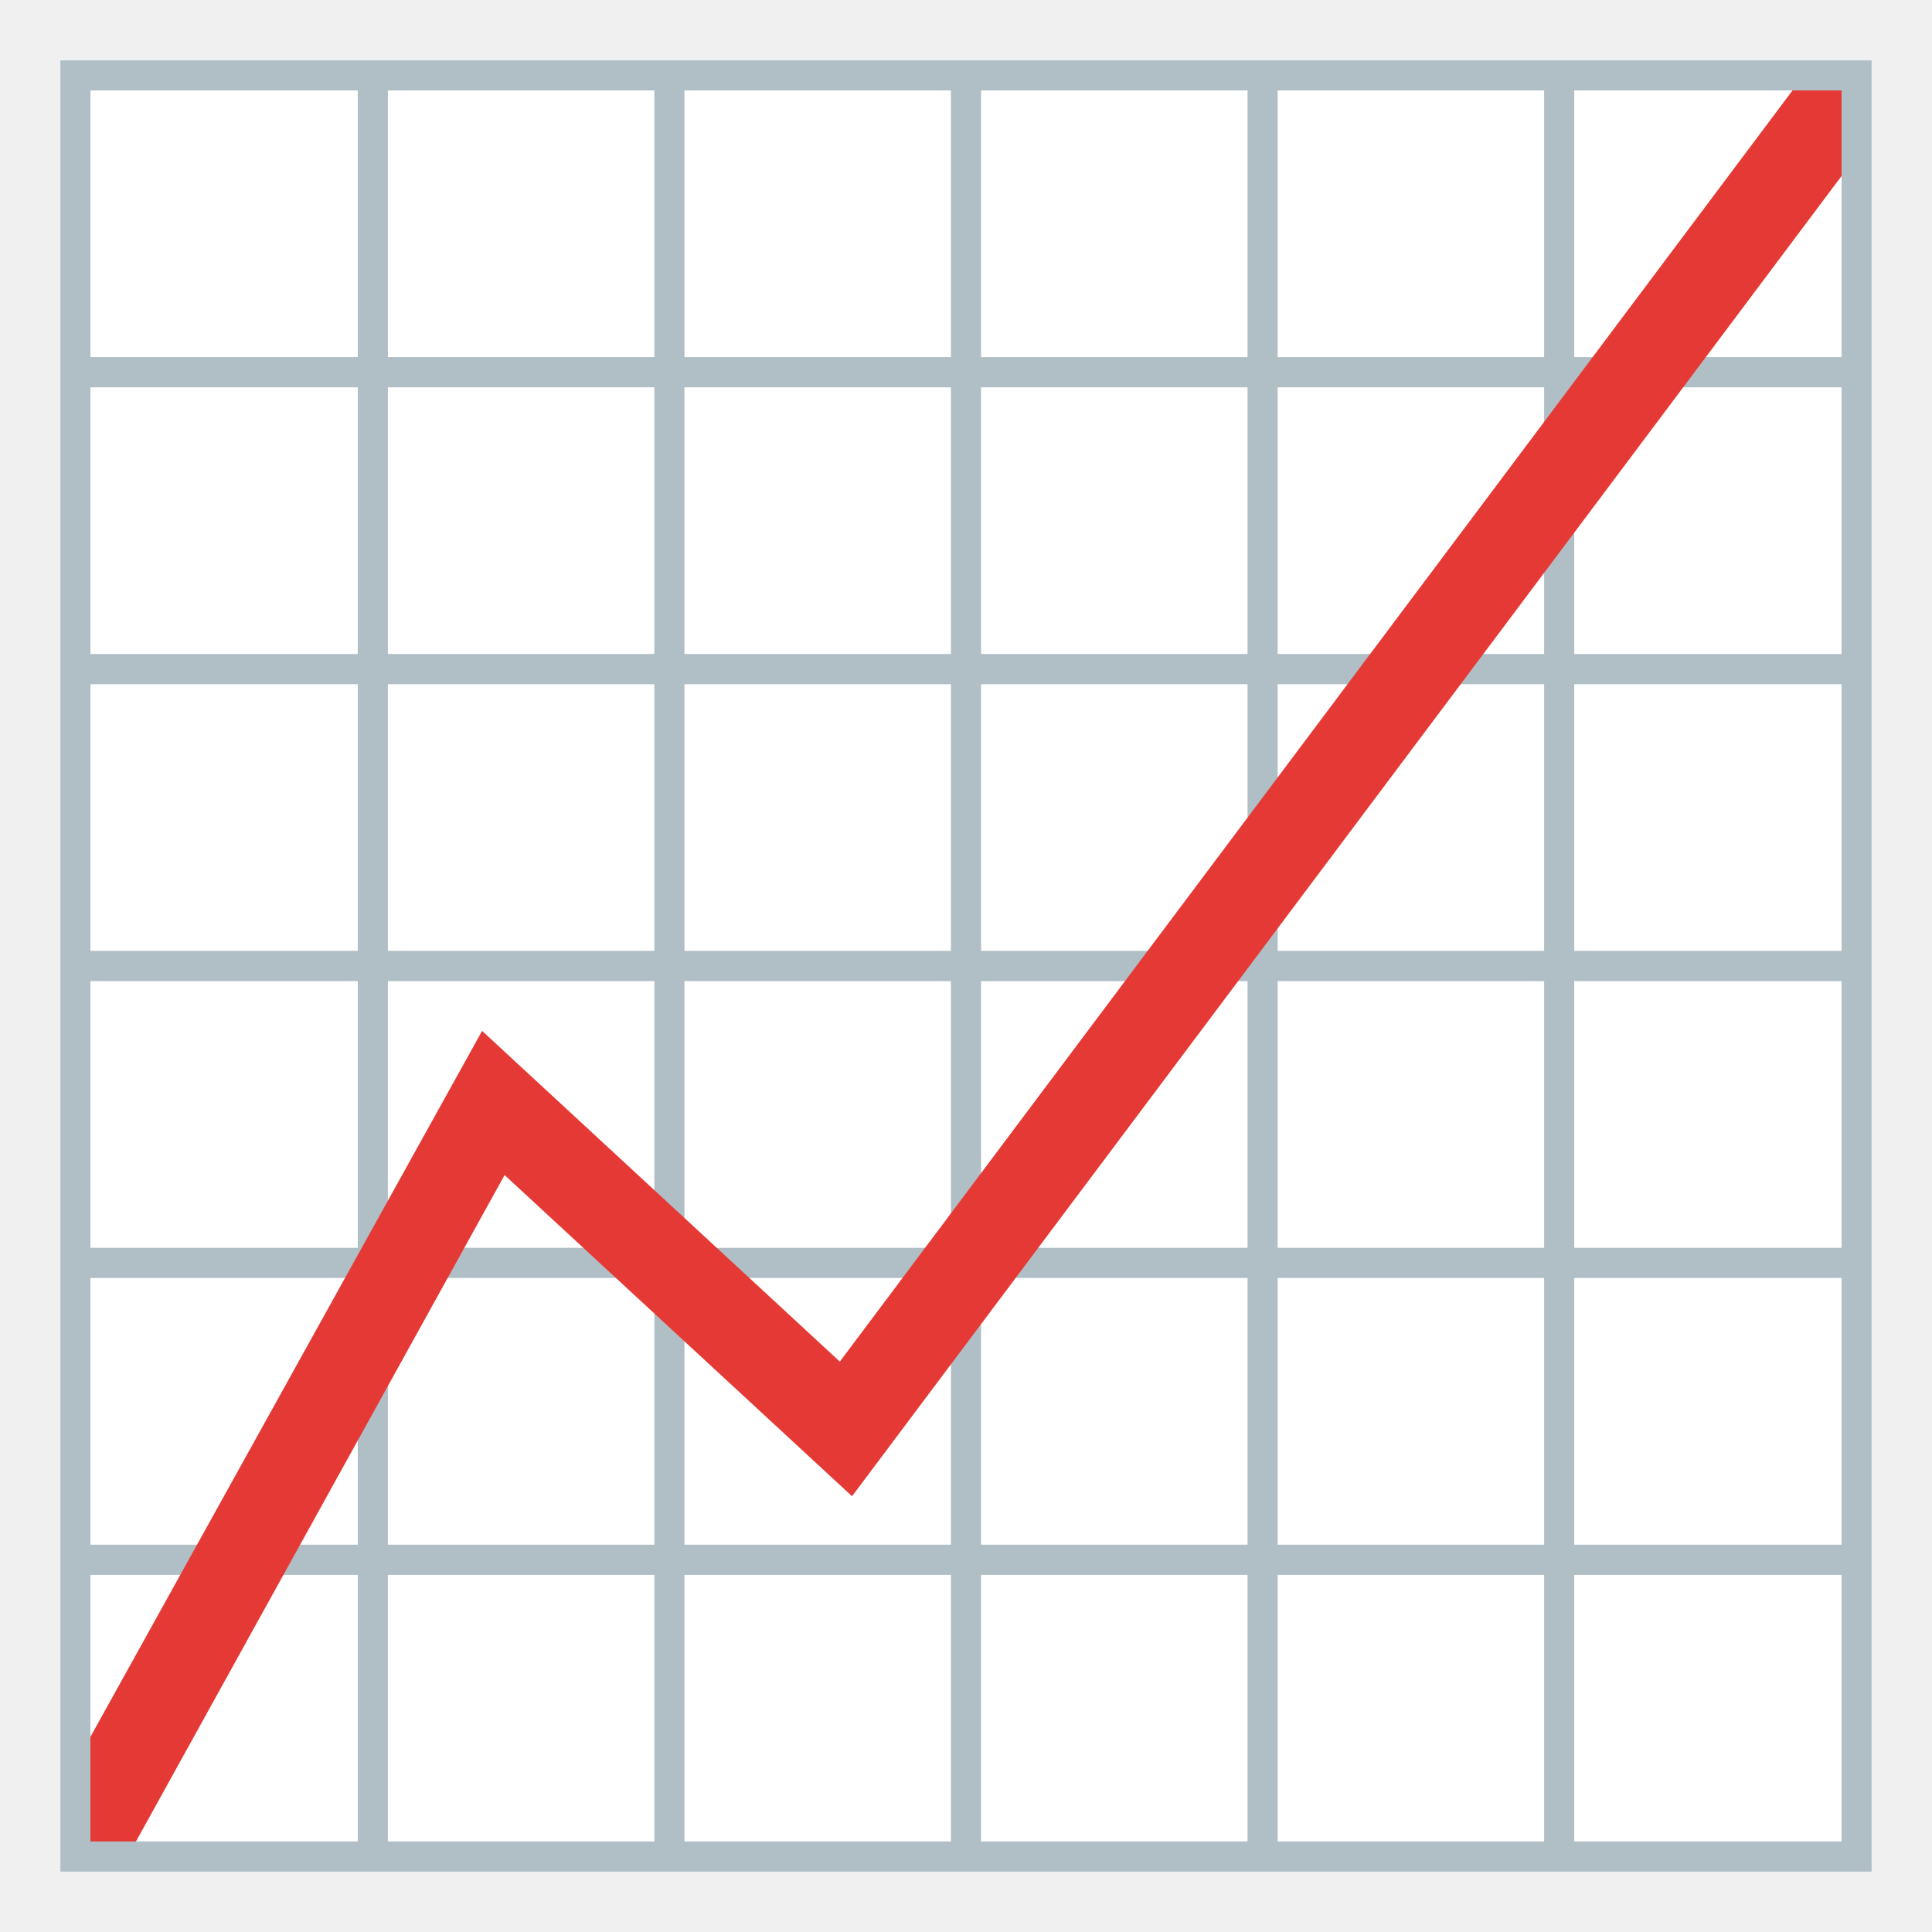
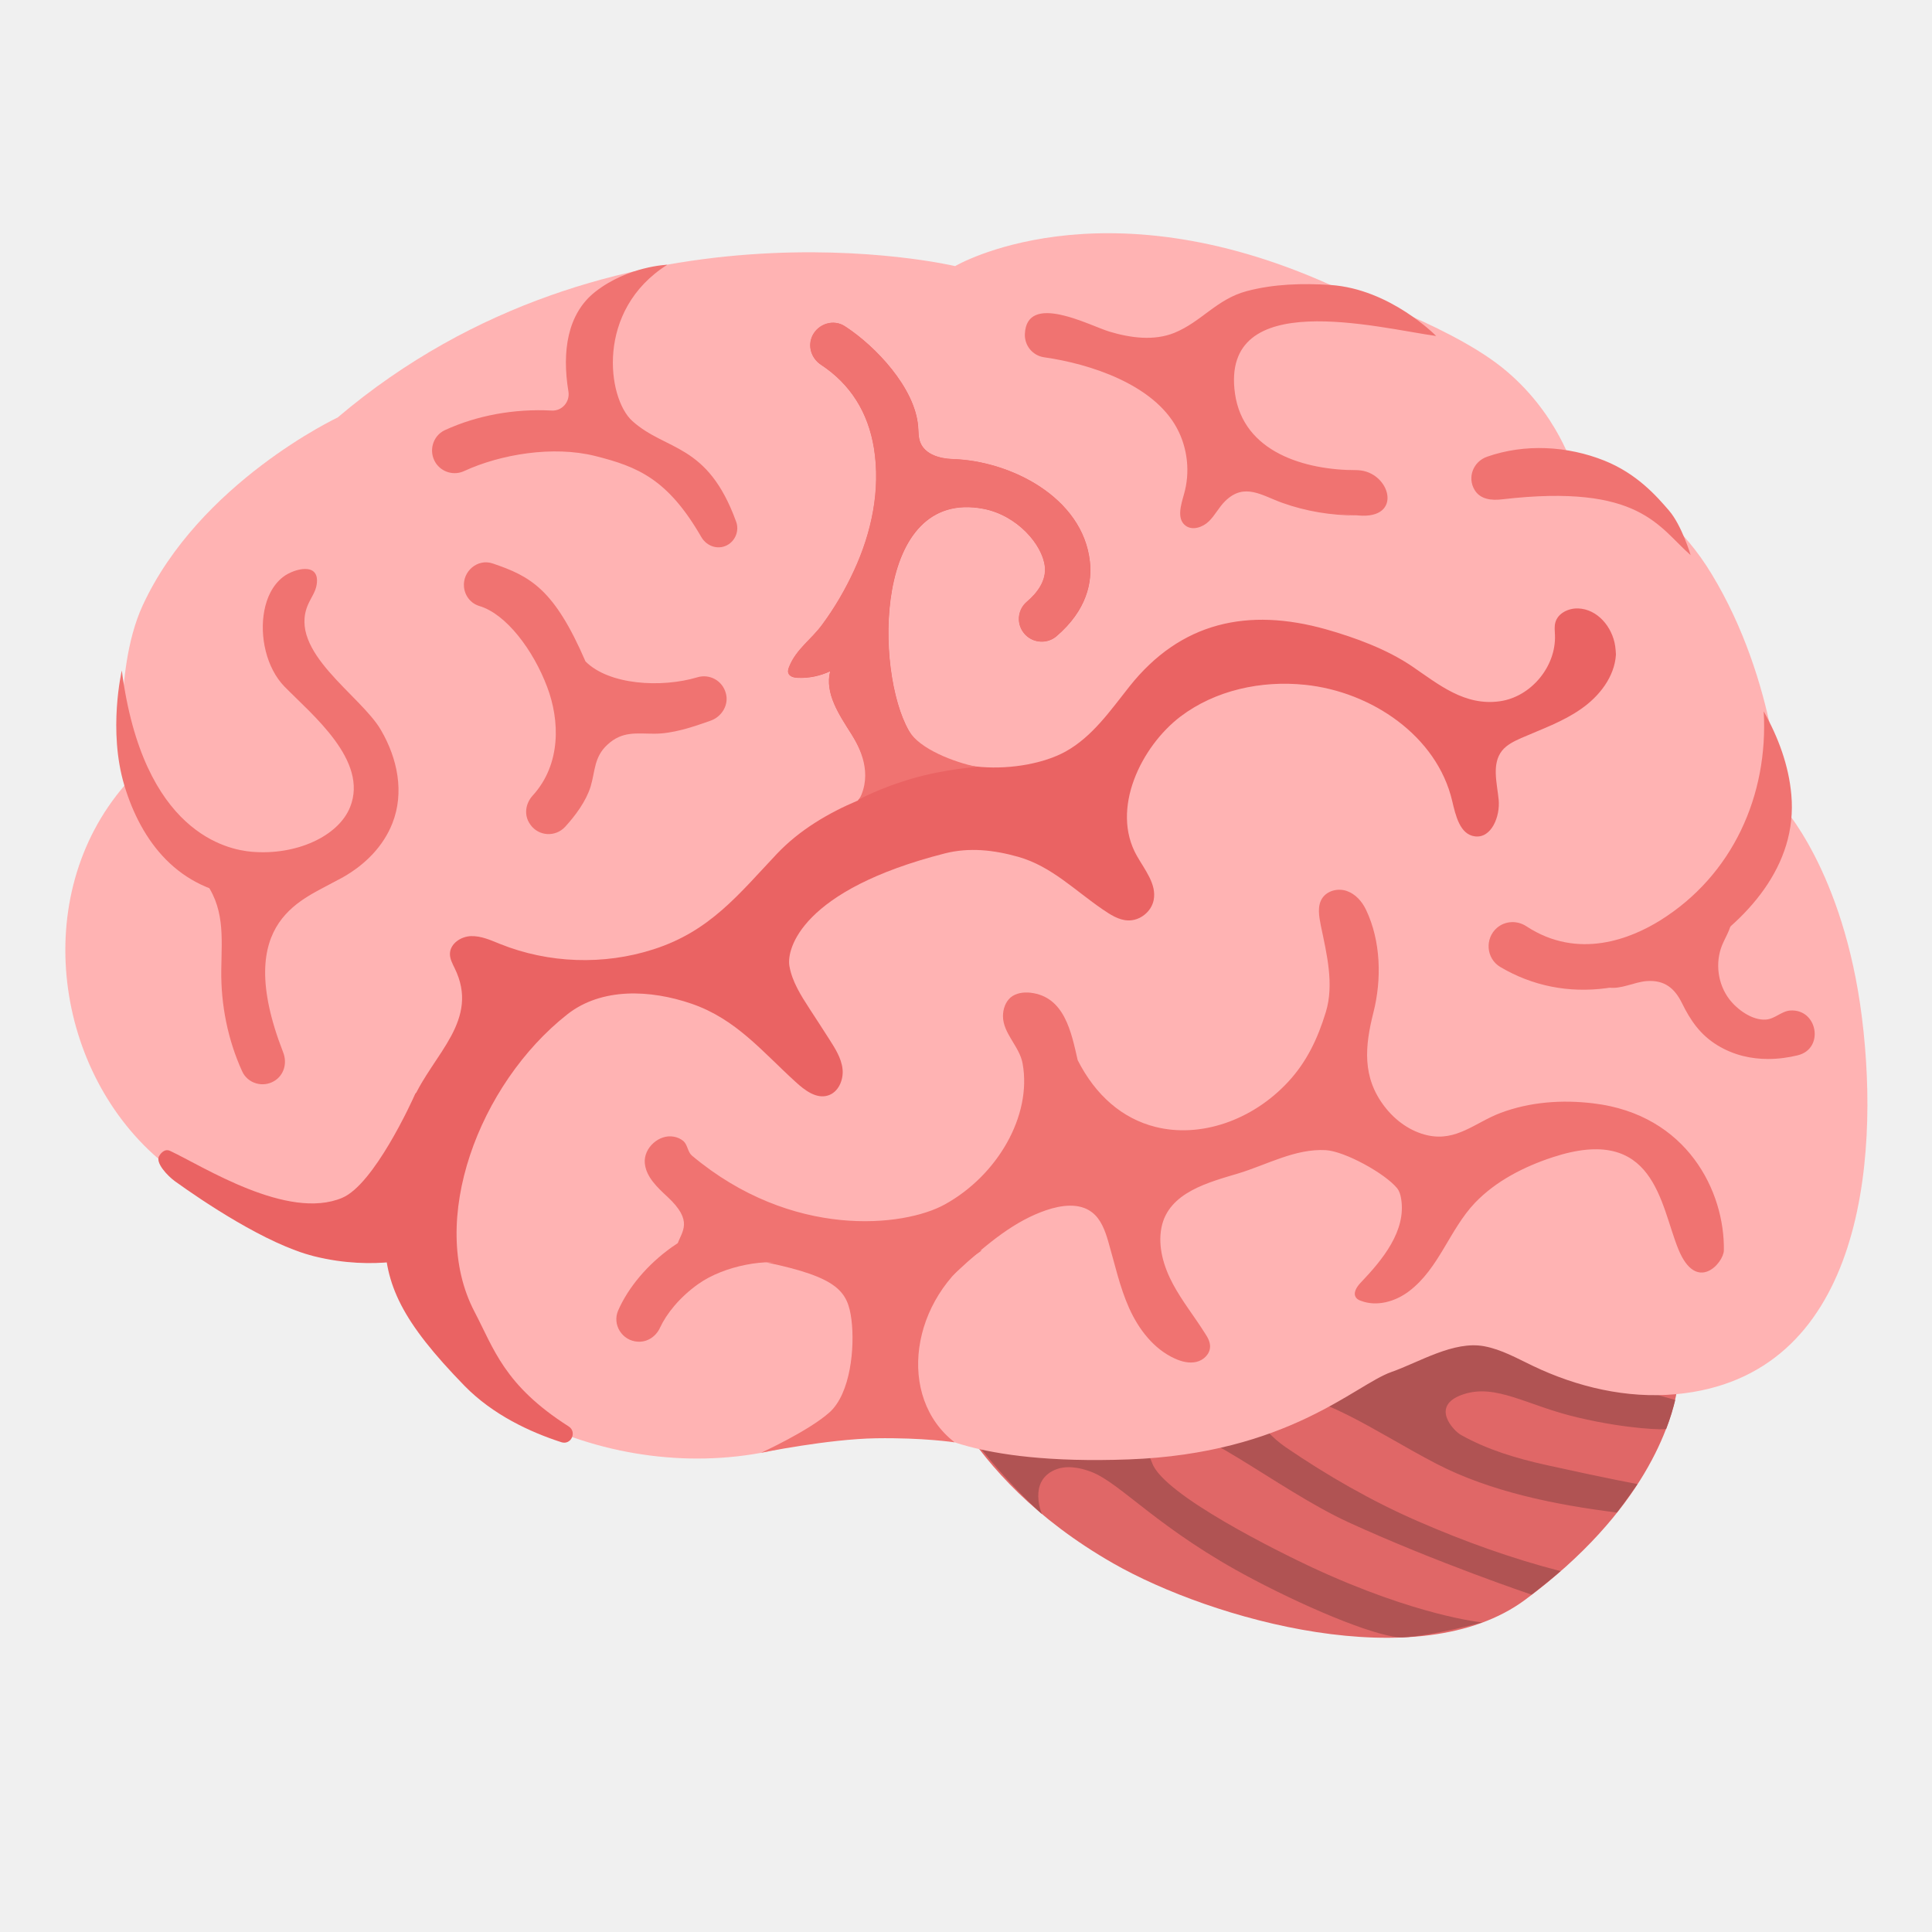
<svg xmlns="http://www.w3.org/2000/svg" xml:space="preserve" viewBox="0 0 128 128">
-   <path d="M4 4h120v120H4z" style="fill:#fff" />
-   <path d="M24.7 4.2v119.6M44.35 4.2v119.6M64 4.2v119.6M83.65 4.2v119.6M103.3 4.2v119.6" style="fill:none;stroke:#b0bec5;stroke-width:1.993;stroke-miterlimit:10" />
-   <path d="M123.8 24.66H4.15M123.81 44.33H4.16M123.83 64H4.17M123.84 83.67H4.19M123.85 103.34H4.2" style="fill:none;stroke:#b0bec5;stroke-width:2;stroke-miterlimit:10" />
-   <path d="m5.1 122.98-.08-6.16L31.94 68.3l23.7 21.91 63.78-85.1h3.49l.14 5.16-66.6 88.86-23.02-21.28-24.98 45.16z" style="fill:#e53935" />
-   <path d="M122.01 5.99V122H5.99V5.99zM124 4H4v120h120z" style="fill:#b0bec5" />
+   <path d="M61.53 89.7s1.87 7.96 12.23 13.88c6.53 3.73 20.26 7.6 27.27 2.42 7.98-5.9 9.7-11.74 10.08-13.89s-.76-8.08-.76-8.08l-13.13-4.67s-21.71 5.3-22.09 5.3c-.37.01-13.6 5.04-13.6 5.04" style="fill:#e06767" />
+   <path d="M110.39 94.67c.29-.75.47-1.39.6-1.92-2.32-.62-5.01-1.62-7.45-2.66.2-.09.4-.18.59-.28 1.2-.61 2.38-1.32 3.23-2.36.92-1.12 1.34-2.57 1.29-4.02l-11.43-4.07s-21.71 5.3-22.09 5.3-13.6 5.03-13.61 5.04c-.17.06 1.23 3 1.32 3.15 1.27 2.37 4.19 5.67 6.19 7.46 0 0-.92-2.12.82-2.91.77-.35 1.7-.18 2.49.13 1.98.79 4.46 3.83 10.66 7.09 4.21 2.22 8.54 3.92 9.94 3.86 1.87-.08 5.26-.99 5.26-.99s-4.32-.41-11.26-3.64c-2.1-.98-9.87-4.8-10.61-6.93-.21-.6-.96-1.66.4-2.26 2.08-.93 7.75 3.96 12.62 6.2 5.8 2.66 12.12 4.79 12.12 4.79q1.02-.78 1.92-1.56c-3.23-.83-6.39-1.97-9.44-3.3-3.04-1.32-6.02-3.03-8.77-4.91-1.75-1.2-2.96-3.22-1.08-3.48 3.08-.43 7.06 2.5 11.05 4.57 3.6 1.87 7.92 2.73 11.97 3.24.52-.65 1.37-1.89 1.37-1.89s-1.53-.26-6.05-1.26c-1.98-.44-3.9-1.01-5.66-2-.46-.26-2.07-1.91.13-2.67s4.29.75 7.61 1.52c3.33.79 5.84.83 5.87.76" style="fill:#b05353" />
+   <path d="M118 53.3s-.25-8.1-4.6-15.27c-3.75-6.18-9.1-6.81-9.1-6.81s-1.06-3.89-4.78-6.87-11.37-5.47-11.37-5.47c-15.32-6.9-24.87-1.25-24.87-1.25s-22.72-5.4-40.91 10.03c0 0-9.18 4.32-12.93 12.48-2.07 4.52-1.18 11.89-1.18 11.89-6.37 7.4-4.62 19.12 2.53 24.99 3.41 2.79 7.62 4.64 12.01 5.11 1.72.18 2.59-.23 3.31 1.52 1.06 2.58 1.89 5.23 4.02 7.08 2.17 1.88 4.7 3.34 7.39 4.34 5.22 1.93 11.12 2.14 16.39.25 1.75-.63 7.36-.69 7.36-.69s2.97 2.45 13.51 2.06 14.99-4.94 17.4-5.79c1.85-.65 4.12-2.08 6.14-1.71 1.15.21 2.18.8 3.23 1.3 2.94 1.41 6.24 2.18 9.48 1.88 12.25-1.13 13.54-15.24 12.33-24.94C122.14 57.64 118 53.3 118 53.3" style="fill:#ffb3b3" />
+   <path d="M27.52 72.45c-.25.57-2.75 6.03-4.85 6.91-3.63 1.53-9.25-2.11-11.4-3.11-.42-.2-.7.3-.7.3-.35.45.56 1.38 1.02 1.71 1.78 1.28 6.05 4.18 9.22 4.97 4.09 1.02 7.16 0 7.16 0s1.12-8.19 1.21-8.56 0-3.63 0-3.63z" style="fill:#ea6363" />
+   <path d="M63.25 95.56s-2.06-.32-5.22-.27-7.61.96-7.61.96 3.14-1.43 4.54-2.68c1.4-1.26 1.68-4.32 1.45-6.14-.24-1.86-.87-2.8-5.63-3.79l14.26-.79c-4.78 3.18-5.65 9.73-1.79 12.71M106.42 65.47c-2.48.33-4.89-.14-7.03-1.41-.93-.56-1.03-1.88-.21-2.59.55-.47 1.34-.5 1.95-.1 3.46 2.27 6.98.78 8.86-.39 4.8-2.99 7.18-8.29 6.86-13.85.96 1.7 1.66 3.58 1.83 5.52.43 4.71-2.96 8.38-6.75 10.75-1.81 1.14-3.68 1.83-5.51 2.07" style="fill:#f07371" />
+   <path d="M117.14 70.16c-1.08 0-2.25-.23-3.36-.91-1.14-.7-1.78-1.64-2.35-2.8-.47-.95-1.13-1.54-2.34-1.45-.85.07-1.67.55-2.52.43 1.13-2 2.94-3.6 5.07-4.47.98-.4 2.08-.65 3.08-.34.11.7-.36 1.35-.63 2.01-.47 1.17-.28 2.57.48 3.57.52.68 1.51 1.41 2.42 1.35.6-.04 1.02-.55 1.61-.6 1.83-.13 2.29 2.55.49 2.97-.58.14-1.24.24-1.95.24M99.54 33.08c-.73.09-1.47.01-1.85-.63-.49-.83-.08-1.87.83-2.19 2.51-.88 5.33-.72 7.78.26 2.14.86 3.43 2.32 4.28 3.31s1.43 2.95 1.43 2.95c-2.13-1.85-3.34-4.76-12.47-3.7M89.96 31.15c-2.16-.09-.06 0-.08 0-3.42 0-7.51-1.18-8.06-5.08-.99-7.1 9.49-4.34 13.33-3.81 0 0-3.03-3.11-7-3.38-1.85-.12-3.76-.07-5.56.41-1.98.53-2.98 2.02-4.78 2.76-1.36.55-2.91.34-4.31-.08-1.29-.39-5.48-2.64-5.6.16-.03.77.52 1.43 1.27 1.54 3.04.43 7.24 1.79 8.8 4.69.72 1.33.89 2.94.47 4.39-.2.71-.49 1.62.1 2.07.45.35 1.14.12 1.55-.28s.67-.94 1.08-1.34c1.28-1.26 2.44-.36 3.8.12 1.57.56 3.23.83 4.9.83.04 0-2.93-.29.11 0 3.03.28 2.13-2.91-.02-3M41.89 27.89c-1.66-1.5-2.45-7.34 2.32-10.35 0 0-2.6.09-4.77 1.79-1.85 1.45-2.22 3.96-1.78 6.61.11.68-.42 1.3-1.11 1.26-2.48-.13-4.95.32-7.08 1.3-.81.38-1.09 1.4-.61 2.16a1.5 1.5 0 0 0 1.91.54c2.39-1.1 5.87-1.69 8.66-.99 2.83.71 4.82 1.53 7.04 5.38.38.65 1.2.88 1.82.46.48-.33.68-.95.48-1.49-1.9-5.24-4.64-4.65-6.88-6.67M48.08 45.9a1.496 1.496 0 0 0-1.87-1.03c-2.4.72-5.87.51-7.42-1.05-2.07-4.79-3.64-5.64-6.15-6.49-1-.34-2 .52-1.9 1.56.06.59.45 1.09 1.02 1.26 1.78.53 3.57 2.92 4.49 5.36.84 2.21.94 5.12-.96 7.2-.49.54-.59 1.32-.16 1.91l.02.03c.55.76 1.65.82 2.29.13.68-.74 1.39-1.7 1.69-2.67.31-1.03.22-1.95 1.11-2.77.99-.92 1.93-.73 3.12-.73 1.22 0 2.53-.44 3.68-.85.78-.25 1.28-1.08 1.04-1.86M17.42 59.46c-.34 0-.67-.01-1.02-.04-4.63-.4-7.06-3.73-8.16-7.38s-.17-7.62-.17-7.62c1.4 10.8 7.03 11.87 8.59 12.01 2.95.26 5.77-1.02 6.54-2.97 1.22-3.08-2.52-6.1-4.35-7.97-1.21-1.24-1.66-3.35-1.34-5.02.16-.86.54-1.7 1.25-2.25.7-.54 2.46-1.03 2.22.51-.07.48-.38.88-.57 1.32-1.37 3.12 3.5 6.01 4.83 8.32 1.09 1.87 1.57 4.13.75 6.19-1.16 2.94-4.67 4.9-8.57 4.9" style="fill:#f07371" />
+   <path d="M16.35 58.66c.81.1 1.64-.04 2.37-.4.7-.34 1.33-.88 2.1-.94.37-.02.83.2.77.56-.02.13.83.37.72.44-1.99 1.24-7.03 2.47-3.55 11.4.28.71.06 1.51-.59 1.9-.76.46-1.77.16-2.13-.65-.95-2.09-1.41-4.4-1.38-6.7.03-2.24.26-4.2-1.24-6.07-.16-.19-.33-.46-.2-.67.08-.13.24-.18.39-.22.62-.16 1.28-.33 1.91-.2.28.06 3.41 1.79 3.44 1.73M105.56 73.1c-2.07-.25-4.2-.1-6.16.64-1.66.63-2.9 1.9-4.81 1.48-1.14-.25-2.15-.98-2.86-1.91-1.5-1.95-1.3-4-.74-6.22.56-2.2.5-4.75-.49-6.82-.26-.55-.7-1.04-1.27-1.24-.58-.2-1.29-.03-1.63.48-.34.52-.21 1.21-.09 1.82.39 1.87.89 3.89.33 5.72-.53 1.74-1.26 3.3-2.51 4.64-2.37 2.55-5.81 3.72-8.78 2.97-2.19-.55-3.96-2.08-5.15-4.42-.42-1.83-.86-4.21-3.13-4.47-.46-.05-.96.02-1.31.31-.35.3-.51.78-.51 1.24 0 1.15 1.1 2.01 1.3 3.14.63 3.46-1.67 7.42-5.16 9.34-2.7 1.49-10.11 2.33-16.75-3.24-.28-.24-.28-.7-.55-.95-.18-.16-.41-.26-.64-.3-.99-.19-2.02.75-1.93 1.75.08.91.83 1.61 1.5 2.23 1.74 1.62.96 2.27.66 3.14-.07.22-.2.42-.22.65-.06.64.92.43 1.56.38s1.22-.4 1.84-.58c.78-.22 4.35 1.09 5.05 1.24 2.03.44 2.73.64 4.48.64 2.19 0 4.05 1.13 5.65-.37 2.28-2.13 4.05-3.52 6.07-4.21 1-.34 2.2-.51 3.04.14.6.46.87 1.23 1.08 1.95.43 1.48.75 2.99 1.38 4.4.63 1.4 1.63 2.71 3.03 3.34.44.2.94.33 1.42.22s.9-.52.91-1c.01-.33-.16-.63-.34-.9-.69-1.1-1.51-2.12-2.12-3.26s-1.01-2.47-.76-3.74c.46-2.35 3.18-3.01 5.13-3.6 1.87-.57 3.74-1.64 5.75-1.53 1.26.07 3.93 1.54 4.73 2.52.16.2.23.45.27.71.34 2.11-1.21 4.01-2.68 5.55-.26.27-.53.68-.31.99.08.11.2.17.32.21 1.06.41 2.3.05 3.2-.64 1.98-1.5 2.67-4.07 4.36-5.85 1.39-1.45 3.26-2.4 5.15-3.02 6.76-2.22 7.11 3.1 8.32 6.08s3 .92 3.02.1c.07-3.89-2.42-9.01-8.65-9.75" style="fill:#f07371" />
+   <path d="M42.25 88.89c-1.03-.06-1.71-1.13-1.29-2.08.67-1.52 1.93-3.03 3.56-4.19 2.48-1.76 4.96-2.08 7.45-1.37l.51 2.54c-1.61-.46-4.49.05-6.22 1.28-1.25.89-2.11 1.98-2.53 2.89-.27.59-.84.97-1.48.93" style="fill:#f07371" />
+   <path d="M107.01 42.8c-.19-1.27-1.18-2.45-2.46-2.49-.63-.02-1.33.31-1.5.92-.08.27-.04.57-.03.85.08 2.08-1.59 4.09-3.65 4.38-2.33.33-4.05-1.11-5.81-2.31-1.68-1.14-3.78-1.91-5.72-2.46-5.17-1.45-9.62-.48-13.01 3.79-1.26 1.59-2.46 3.33-4.23 4.31-2.78 1.54-8.65 1.65-10.38-1.37-2.27-3.95-2.35-16.09 4.93-14.71 2.25.43 3.92 2.38 4.08 3.83.1.92-.47 1.72-1.2 2.34a1.49 1.49 0 0 0-.3 1.91c.48.79 1.56.96 2.26.37 2.05-1.76 2.37-3.61 2.22-4.95-.47-4.27-5.28-6.68-9.1-6.79-.84-.03-1.81-.3-2.13-1.09-.14-.34-.12-.71-.15-1.07-.2-2.55-2.81-5.32-4.85-6.64-.75-.49-1.76-.17-2.15.63-.33.69-.07 1.5.57 1.92 1.94 1.28 3.12 3.14 3.51 5.54.44 2.76-.16 5.58-1.32 8.09-.58 1.26-1.29 2.48-2.12 3.6-.71.97-1.72 1.62-2.18 2.78-.05.13-.1.27-.06.4.07.25.38.32.64.33.74.03 1.48-.13 2.14-.44-.38 1.47.6 2.9 1.41 4.18s1.46 3.02.54 4.23c-.04.05-.09.1-.13.16-1.97.83-3.87 1.96-5.35 3.52-2.55 2.7-4.44 5.13-8.17 6.33-3.3 1.07-6.97.94-10.18-.35-.62-.25-1.25-.54-1.92-.52s-1.38.49-1.4 1.16c-.01.34.16.65.31.96 1.7 3.45-1.42 5.69-2.75 8.69-1.25 2.8-1.89 5.87-1.89 8.94 0 3.35 1.15 5.79 5.3 10.05 1.88 1.92 4.34 3.06 6.41 3.73.65.21 1.06-.68.48-1.05-4.27-2.72-4.94-5.13-6.24-7.61-3.12-5.97.29-15.07 6.16-19.69 2.27-1.78 5.49-1.64 8.23-.7 2.94 1.01 4.68 3.17 6.89 5.18.6.55 1.37 1.14 2.14.9.7-.21 1.05-1.04.97-1.76s-.49-1.36-.88-1.97c-.43-.67-.86-1.34-1.3-2.01-.57-.88-1.16-1.8-1.34-2.84-.2-1.13.8-5.04 10.3-7.46 1.61-.41 3.25-.23 4.87.23 2.18.62 3.74 2.22 5.57 3.47.51.35 1.07.72 1.69.74.78.03 1.54-.56 1.7-1.33.22-1.06-.58-2.01-1.11-2.95-1.76-3.1.29-7.24 2.88-9.22 2.32-1.76 5.37-2.41 8.26-2.11 4.4.45 8.74 3.39 9.75 7.69.23.97.51 2.22 1.5 2.35 1.1.15 1.69-1.32 1.58-2.43s-.47-2.36.22-3.24c.32-.4.8-.63 1.27-.84 1.35-.59 2.76-1.08 3.97-1.93 1.21-.84 2.22-2.13 2.31-3.6-.01-.17-.02-.37-.05-.57" style="fill:#ea6363" />
+   <path d="M52.86 44.9c.74.03 1.48-.13 2.14-.44-.38 1.47.6 2.9 1.41 4.18.59.94 1.41 2.61.52 4.32 0 0 1.34-.75 3.51-1.38s4.29-.77 4.29-.77c-1.54-.32-3.82-1.19-4.52-2.4-2.27-3.95-2.35-16.09 4.93-14.71 2.25.43 3.92 2.38 4.08 3.83.1.92-.47 1.72-1.2 2.34a1.49 1.49 0 0 0-.3 1.91c.48.79 1.56.96 2.26.37 2.05-1.76 2.37-3.61 2.22-4.95-.47-4.27-5.28-6.68-9.1-6.79-.84-.03-1.81-.3-2.13-1.09-.14-.34-.12-.71-.15-1.07-.2-2.55-2.81-5.32-4.85-6.64-.75-.49-1.76-.17-2.15.63-.33.69-.07 1.5.57 1.92 1.94 1.28 3.12 3.14 3.51 5.54.44 2.76-.16 5.58-1.32 8.09-.58 1.26-1.29 2.48-2.12 3.6-.71.97-1.72 1.62-2.18 2.78-.05.13-.1.27-.06.4.07.25.38.32.64.33" style="fill:#f07371" />
</svg>
